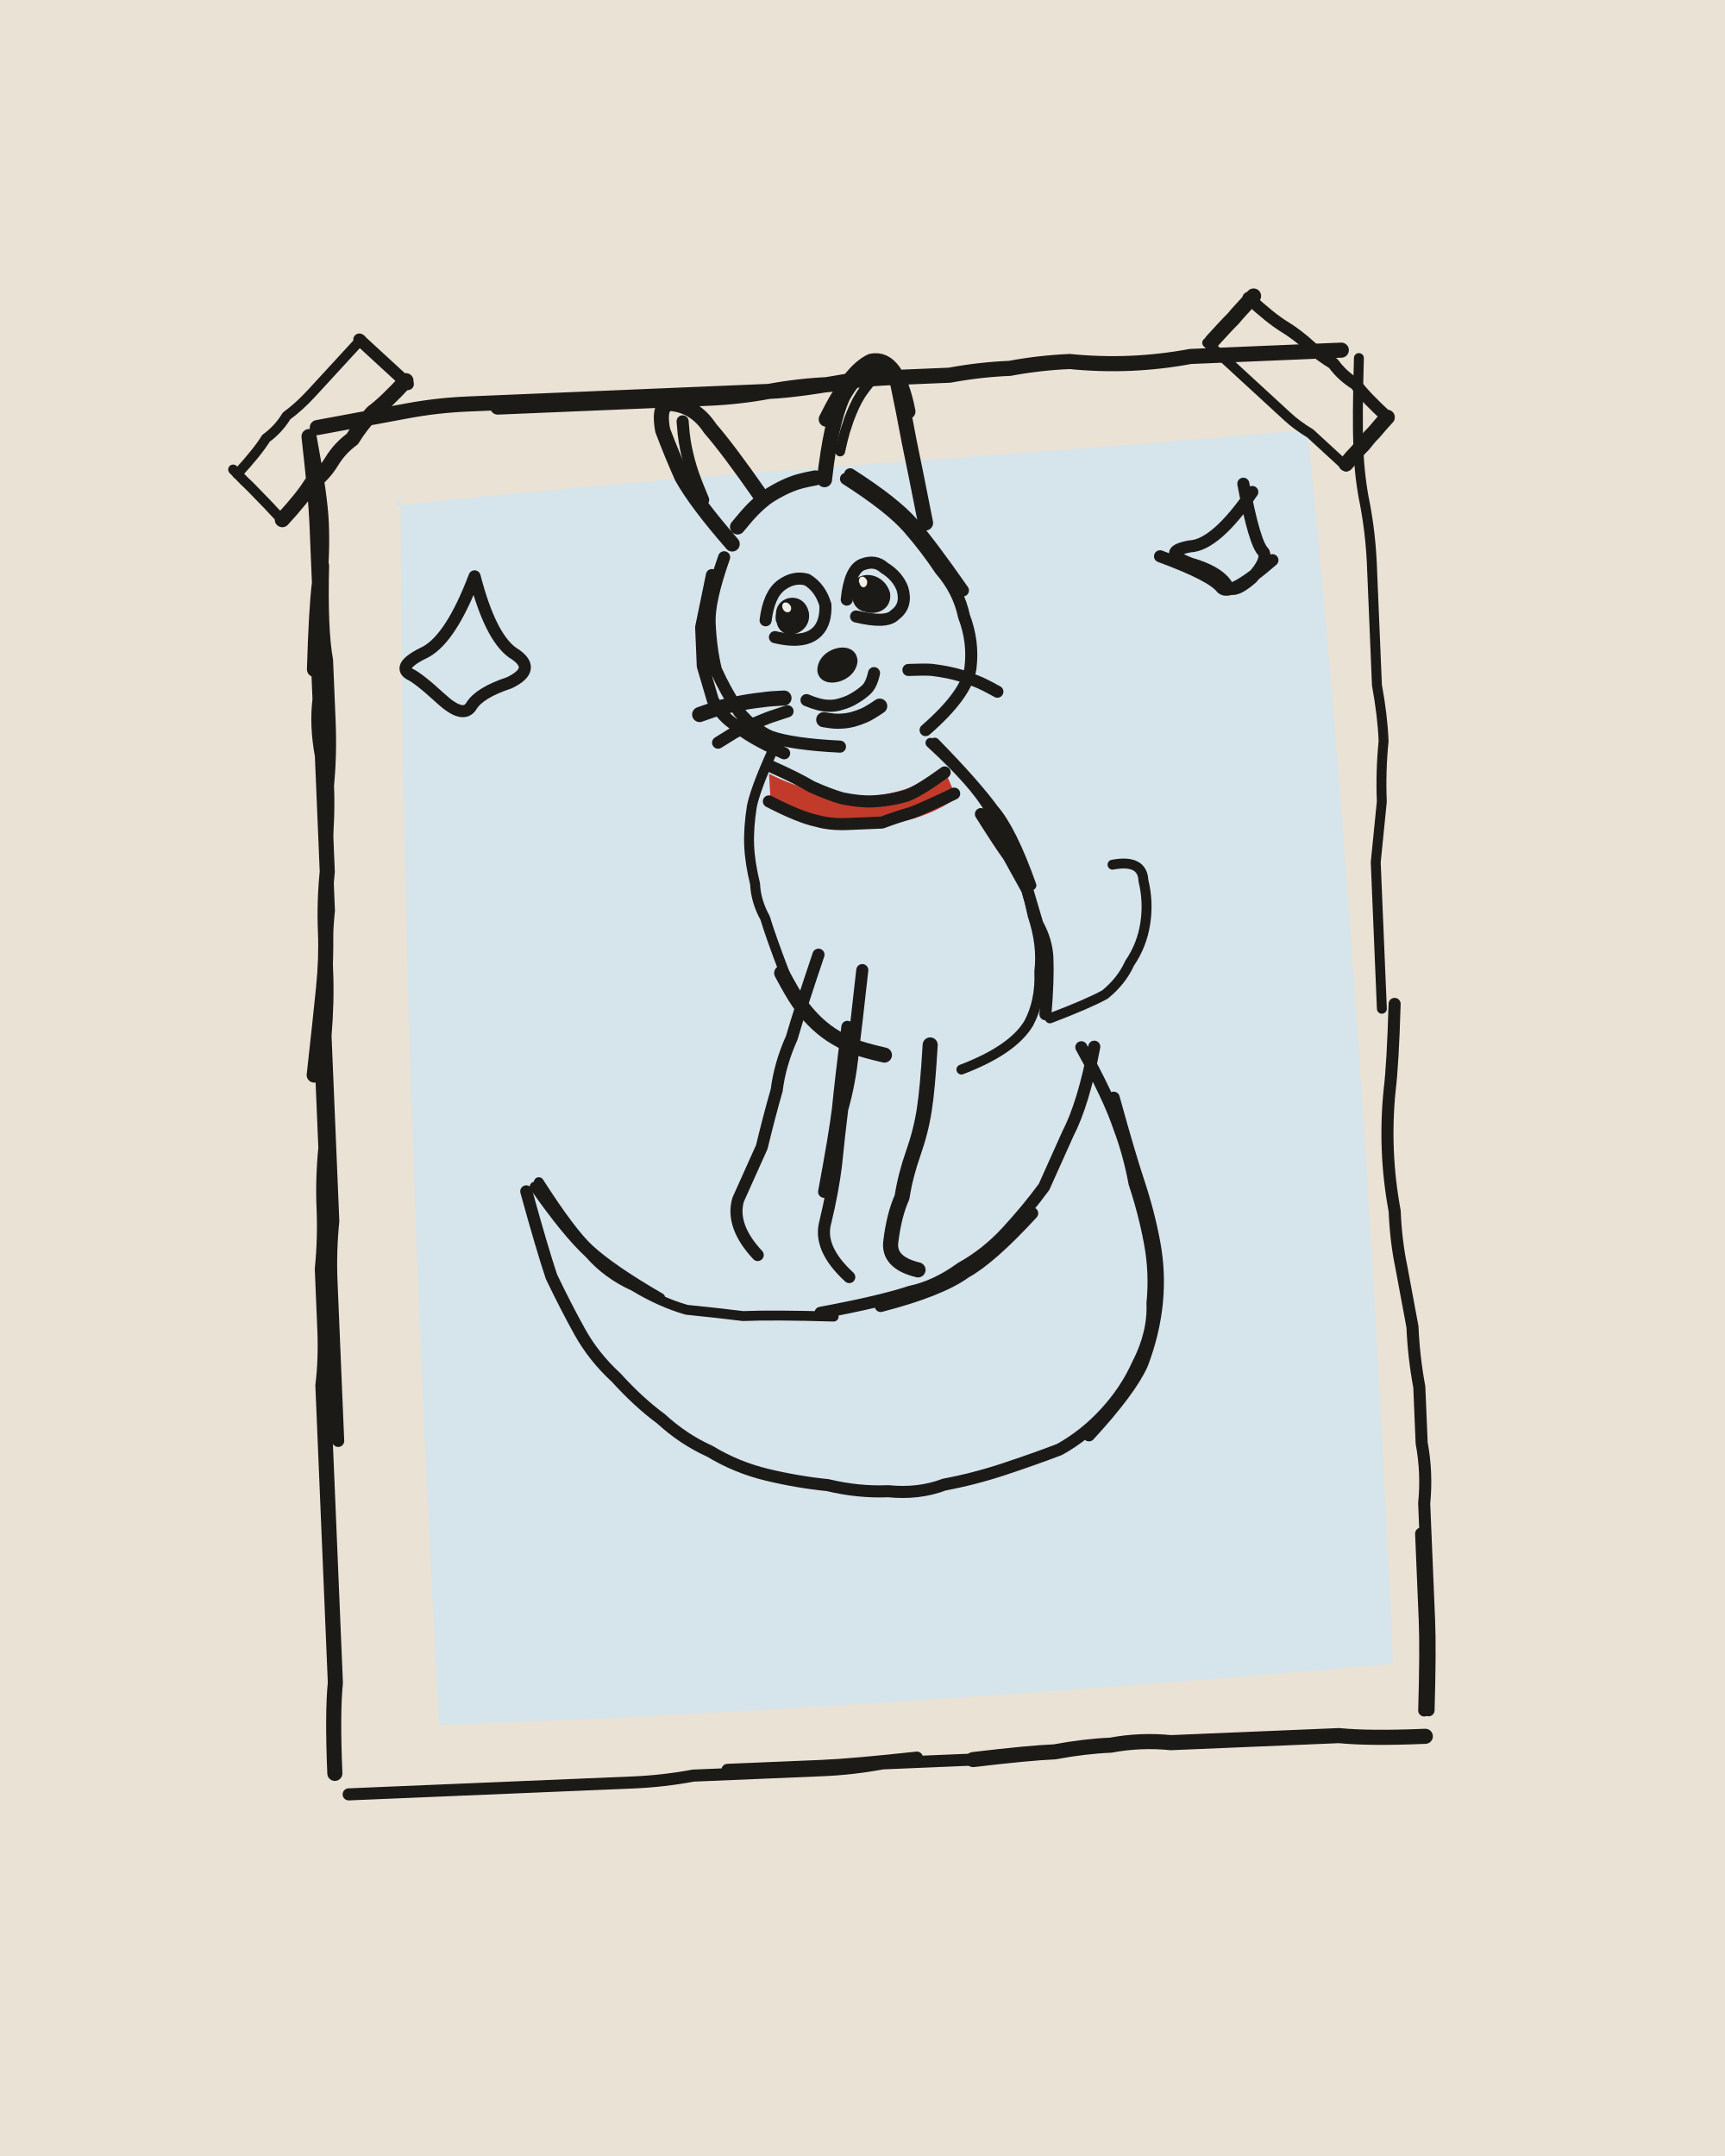
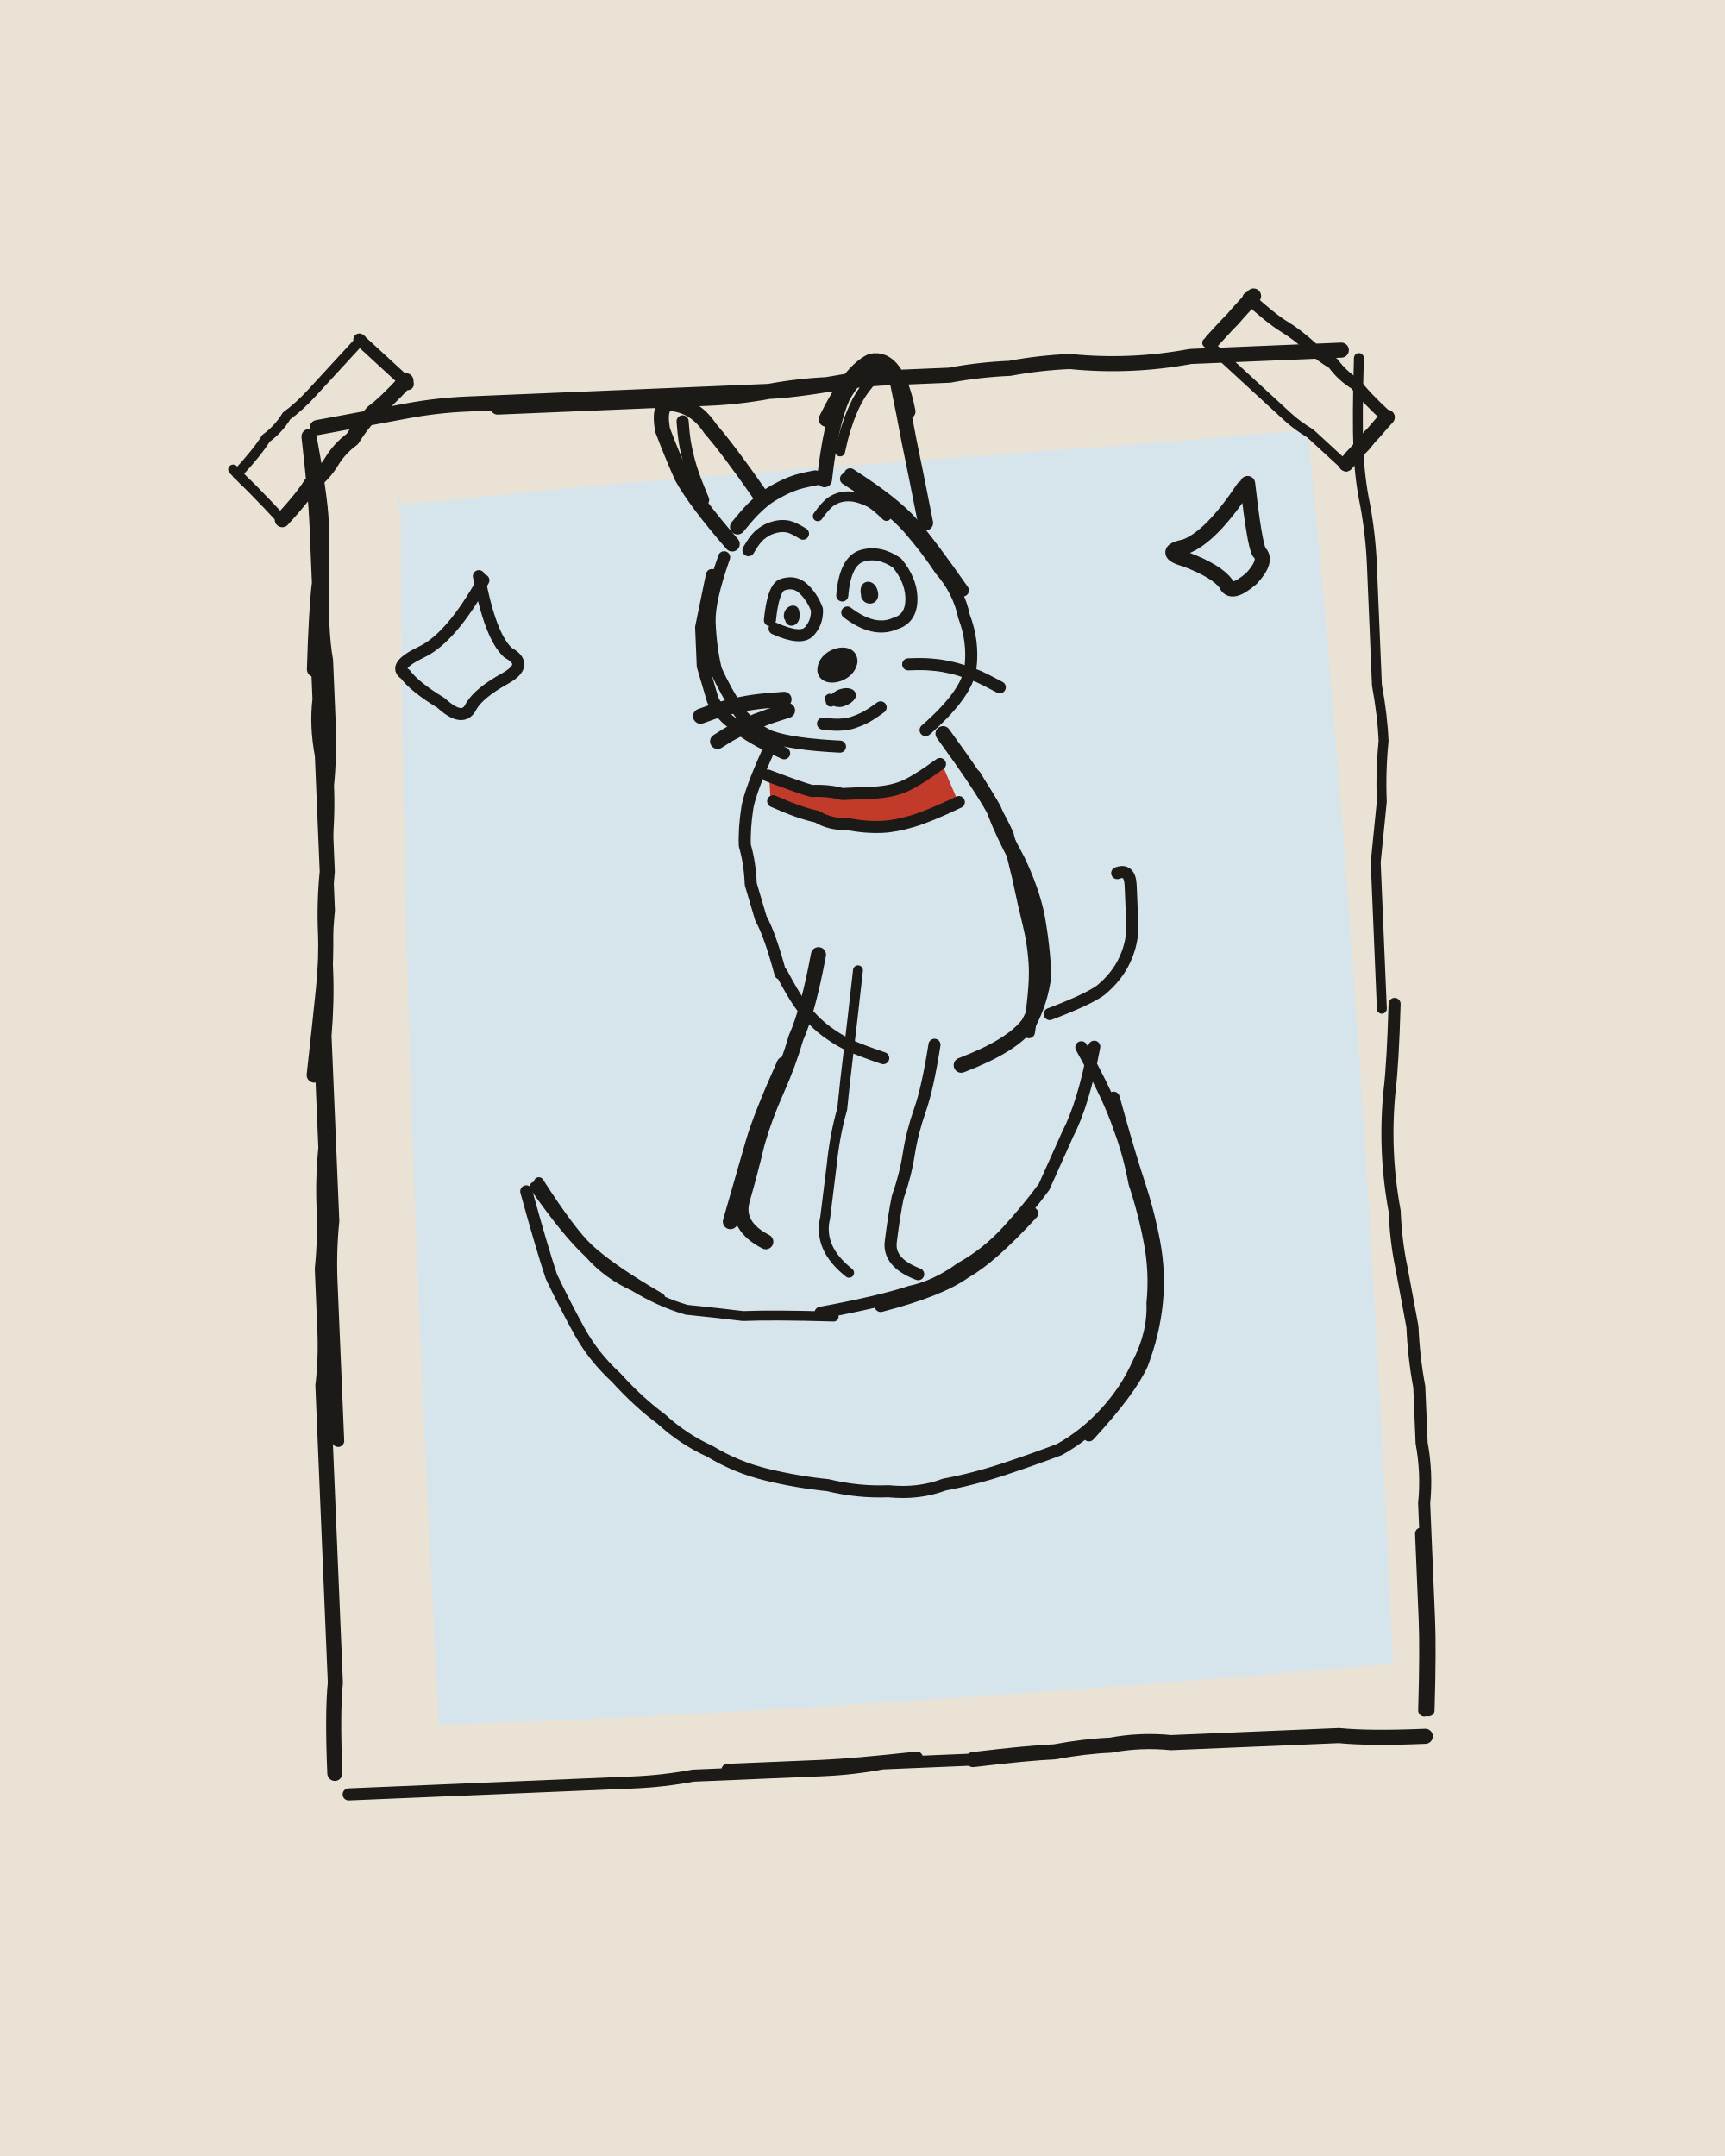
<svg xmlns="http://www.w3.org/2000/svg" viewBox="0 0 400 500" width="400" height="500">
  <path fill="#EAE2D4" d="M0 0h400v500H0z" />
  <g transform="rotate(-2.4 200 250)">
    <path fill="#D6E4EC" d="M97.6 112.9C166.7 108 241.9 107.5 309.4 104.1C314.9 198.4 317 303.3 317.2 390.9C241.3 394.3 162.2 396.3 95.6 395.8C94.6 302.3 94.6 209.1 98.7 110.1Z" />
    <path fill="#C23B2A" d="M181.3 178.6C196 186.8 211.8 186.7 221.8 178.9L224.5 186C213.3 193.4 196.2 193.6 181.4 185.1Z" />
    <g fill="none" stroke="#1C1A17" stroke-width="2.8" stroke-linecap="round" stroke-linejoin="round">
-       <path d="M324 238q-1 14-2 20-1 7-1 14 0 7 1 14 0 7 1 13 1 7 2 14 0 7 1 14 0 7 0 13 1 7 0 14 0 7 0 14 0 7 0 13 0 7-1 21M325 361q0 14 0 20 0 7-1 21M220 409q-14 0-22 0-7 1-14 1-8 0-15 0-7 0-15 0-7 1-14 1-8 0-15 0-7 0-14 0-8 0-15 0-7 0-22 0M206 408q-15 1-22 1-8 0-22 0M75 329q0-15 0-22 0-7 0-15 0-7 1-14 0-7 0-15 0-7 0-14 0-7 0-14 1-8 1-15 0-7 1-14 0-8 0-15 1-7 1-14 1-7 1-15 0-7 0-14-1-7 0-22M90.6 74q1.8 1.8 2.7 2.7 .9 .9 1.8 1.8 .9 .9 1.8 1.8 .9 .9 1.8 1.8 .9 .9 2.7 2.7M297 73q5 5 8 7 3 2 6 5 2 2 5 4 2 3 5 5 2 3 7 8M121 273q3 13 5 20 3 7 6 13 3 6 8 11 5 6 10 10 5 5 11 8 6 4 13 6 7 2 14 3 7 2 14 2 7 1 13-1 7-1 14-3 7-2 13-4 6-3 11-8 5-5 8-11 4-7 4-14 1-7 0-14-1-7-3-14-1-7-3-13-2-7-8-19M249 335q10-10 13-16 3-7 4-14 1-7 0-14-1-7-3-14-2-7-5-20M254 245q-3 13-7 20-3 6-6 12-4 5-9 10-5 5-11 8-6 4-12 5-7 2-21 4M238 283q-10 10-16 13-6 4-20 7M173 128q-4 10-4 15 0 6 1 11 2 5 5 10 3 4 7 6 5 2 16 3M170 132q-2 8-3 12 0 5 0 9 1 4 2 8 2 4 5 6 3 3 11 7M202 111q10 7 14 12 4 5 7 10 4 5 5 11 2 6 1 12-1 6-11 14M203 110q10 7 14 12 4 5 11 16M168.7 114.5q-1.1-3-1.6-4.5-.5-1.5-.9-3-.4-1.5-.7-3.1-.3-1.5-.5-3.1-.2-1.6-.3-4.7M190.7 161.9q3 1.4 4.8 1.5 1.7 .2 3.3-.3 1.7-.4 3.1-1.2 1.5-.8 2.7-1.8 1.3-1.1 2-3.8M186.2 164.3q-2.8 .8-4.2 1.2-1.5 .5-2.8 1-1.4 .5-2.8 1-1.4 .6-2.7 1.2-1.3 .7-3.9 2.2M214.6 155.9q3.6 0 5.4 .2 1.8 .3 3.5 .7 1.7 .4 3.4 1 1.7 .6 3.4 1.4 1.6 .7 4.7 2.6M182 143q1-6 4-8 3-2 6-1 3 2 4 6 0 4-2 6-3 3-10 1M201 139q1-7 4-8 3-1 5 1 3 2 4 5 1 4-2 6-2 2-9 0M230 190q4 7 6 10 2 4 4 8 1 4 2 8 2 4 2 8 0 5-1 13M191 221q-5 13-7 19-3 6-4 12-2 6-4 13-3 6-6 12-2 6 4 13M201 225q-2 13-3 19-1 7-3 13-1 6-2 13-1 6-3 13-2 6 5 13M197 238q-2 12-3 19-1 6-4 19M182 177q6 3 9 5 4 2 7 3 4 1 7 1 4 0 8-1 3-1 9-5M181 185q7 4 11 5 3 1 7 1 4 0 8 0 3-1 7-2 3-1 10-4M115 130q3 14 8 18 6 4-1 7-7 2-9 5-2 3-7-2-5-5-7-6-3-2 4-5 6-3 12-17M294 116q2 14 4 16 1 2-3 6-5 4-6 1-2-3-8-5-7-3 0-4 6 0 15-12M300 134q-10 8-12 6-2-3-14-8" />
-       <path stroke-width="2.3" d="M322 88q-1 14-1 21 0 7 1 13 1 7 1 14 0 7 0 14 0 7 0 14 1 7 1 13-1 7-1 14-1 7-2 14 0 7 0 14 0 7 0 20M61 104q5-5 7-8 3-2 5-5 3-2 6-5 2-2 5-5 2-2 7-7M60.1 102.9q1.7 1.9 2.5 2.8 .9 .9 1.8 1.9 .8 .9 1.6 1.8 .9 1 1.7 1.9 .9 1 2.5 2.9M287 83q5 5 8 8 2 2 5 5 2 2 5 5 2 2 5 4 3 3 8 8M191 305q-14-1-21-1-6-1-13-2-6-2-12-6-6-3-10-8-5-5-12-16M151 299q-11-7-16-12-4-4-11-16M200.9 104.6q.8-3 1.3-4.5 .5-1.4 1.1-2.9 .6-1.4 1.3-2.8 .7-1.4 1.6-2.7 .9-1.3 3-3.6M182 174q-4 8-5 12-1 5-1 9 0 4 1 9 0 4 2 8 1 4 4 13M219 173q10 10 13 16 4 6 6 12 2 7 3 13 2 7 1 13 0 7-3 12-4 6-16 10M220 173q9 10 13 16 4 5 8 18M244 238q9-3 13-5 4-3 6-7 3-4 4-9 1-5 0-10 0-5-7-4" />
-       <path stroke-width="3.5" d="M80 94q14-2 21-3 7-1 14-1 7 0 14 0 7 0 14 0 7 0 14 0 7 0 14 0 7 0 14 0 7-1 14-1 7-1 14-1 7 0 14 0 7-1 14-1 7-1 14-1 7 1 14 1 7 0 14-1 7 0 14 0 7 0 21 0M122 91q14 0 21 0 7 0 14 0 7 0 14 0 7 0 14-1 7 0 21-2M324 408q-13 0-20-1-6 0-13 0-7 0-13 0-7 0-13 0-7-1-14 0-6 0-13 1-6 0-19 1M71 406q0-14 1-21 0-7 0-13 0-7 0-14 0-7 0-14 0-7 0-14 0-7 0-14 1-6 1-13 0-7 0-14 1-7 1-14 0-7 1-14 0-7 0-20M73 244q2-13 3-20 1-7 1-13 0-7 1-14 0-7 0-13 0-7 0-14-1-7 0-13 0-7 0-14 1-7 1-13 1-7 1-14 0-6-2-20M77 150q1-14 2-20 0-7 0-14 0-6-1-20M71 115q5-5 7-8 3-2 5-5 2-3 5-5 2-3 5-6 3-2 8-7M298.2 72.6q-2 2-3 3-1 1-2 2.1-1.1 1-2.1 2-1 1-3 3M328 102q-1.7 1.7-2.5 2.6-.8 .9-1.7 1.7-.8 .9-1.6 1.8-.9 .8-1.7 1.7-.9 .8-2.5 2.6M176.4 121.1q2.4-2.7 3.8-4 1.3-1.2 2.8-2.3 1.5-1 3.2-1.8 1.6-.8 3.4-1.4 1.7-.6 5.3-1.1M175 125q-8-10-11-16-2-5-4-11-1-7 3-6 5 1 8 6 4 5 11 16M197 111q2-13 5-19 3-5 7-7 5-1 6 5 1 6 2 13 1 6 3 19M198 97q6-11 11-13 6-1 8 12M194.5 166.6q2.7 .6 4.1 .5 1.3 0 2.7-.3 1.3-.3 2.6-.8 1.3-.5 3.7-2M185.5 161.2q-3.3 0-5 .2-1.6 .1-3.3 .3-1.7 .2-3.3 .5-1.6 .2-3.3 .6-1.6 .4-4.8 1.4M182.3 224.9q2.3 4.8 3.7 7 1.4 2.2 3.2 4.2 1.8 2 4 3.6 2.1 1.5 4.6 2.7 2.4 1.1 7.5 2.5M216 243q-1 10-2 15-1 5-3 10-2 5-3 10-2 4-3 10-1 5 6 7" />
+       <path d="M324 238q-1 14-2 20-1 7-1 14 0 7 1 14 0 7 1 13 1 7 2 14 0 7 1 14 0 7 0 13 1 7 0 14 0 7 0 14 0 7 0 13 0 7-1 21M325 361q0 14 0 20 0 7-1 21M220 409q-14 0-22 0-7 1-14 1-8 0-15 0-7 0-15 0-7 1-14 1-8 0-15 0-7 0-14 0-8 0-15 0-7 0-22 0M206 408q-15 1-22 1-8 0-22 0M75 329q0-15 0-22 0-7 0-15 0-7 1-14 0-7 0-15 0-7 0-14 0-7 0-14 1-8 1-15 0-7 1-14 0-8 0-15 1-7 1-14 1-7 1-15 0-7 0-14-1-7 0-22M90.6 74q1.8 1.8 2.7 2.7 .9 .9 1.8 1.8 .9 .9 1.8 1.8 .9 .9 1.8 1.8 .9 .9 2.7 2.7M297 73q5 5 8 7 3 2 6 5 2 2 5 4 2 3 5 5 2 3 7 8M121 273q3 13 5 20 3 7 6 13 3 6 8 11 5 6 10 10 5 5 11 8 6 4 13 6 7 2 14 3 7 2 14 2 7 1 13-1 7-1 14-3 7-2 13-4 6-3 11-8 5-5 8-11 4-7 4-14 1-7 0-14-1-7-3-14-1-7-3-13-2-7-8-19M249 335q10-10 13-16 3-7 4-14 1-7 0-14-1-7-3-14-2-7-5-20M254 245q-3 13-7 20-3 6-6 12-4 5-9 10-5 5-11 8-6 4-12 5-7 2-21 4M238 283q-10 10-16 13-6 4-20 7M173 128q-4 10-4 15 0 6 1 11 2 5 5 10 3 4 7 6 5 2 16 3M170 132q-2 8-3 12 0 5 0 9 1 4 2 8 2 4 5 6 3 3 11 7M202 111q10 7 14 12 4 5 7 10 4 5 5 11 2 6 1 12-1 6-11 14M203 110q10 7 14 12 4 5 11 16M168.7 114.5q-1.1-3-1.6-4.5-.5-1.5-.9-3-.4-1.5-.7-3.1-.3-1.5-.5-3.1-.2-1.6-.3-4.7M194.3 167.5q2.8 .5 4.3 .4 1.4 0 2.8-.4 1.4-.4 2.7-1 1.3-.6 3.7-2.2M214.6 154.6q3.7 0 5.5 .3 1.9 .2 3.7 .7 1.8 .4 3.5 1.1 1.8 .6 3.5 1.4 1.6 .8 4.8 2.7M183 143q1-7 3-8 3-1 5 1 2 2 3 5 0 3-2 5-2 2-8-1M200 138q1-8 5-9 4-1 8 2 3 4 3 8 0 5-4 6-5 2-11-3M178.7 126.6q1.4-2.2 2.4-3.1 .9-.8 2.1-1.4 1.1-.5 2.4-.7 1.2-.2 2.5 .1 1.2 .3 3.4 1.8M181 174q-4 8-5 12-1 5-1 9 1 4 1 9 1 4 2 8 2 4 4 13M229 181q5 9 7 14 1 5 2 10 1 6 2 11 1 5 1 10 0 5-2 15M182.3 224.9q2.3 4.8 3.7 7 1.4 2.2 3.2 4.2 1.8 2 4 3.6 2.1 1.6 4.5 2.8 2.4 1.2 7.3 3.1M217 243q-2 10-4 15-2 5-3 10-1 5-3 10-1 4-2 10-1 5 6 8M244 237q9-3 12-5 4-3 6-7 2-4 2-8 0-5 0-9 0-4-3-3M181 179q7 3 10 4 4 0 7 1 4 0 7 0 4 0 7-1 3-1 9-5M182 185q6 3 10 4 3 2 7 2 4 1 8 1 3 0 7-1 4-1 11-4M116 130q2 14 6 18 5 3-1 6-6 3-8 6-2 4-7-1-6-4-8-7-3-2 4-5 7-3 15-16" />
+       <path stroke-width="2.3" d="M322 88q-1 14-1 21 0 7 1 13 1 7 1 14 0 7 0 14 0 7 0 14 1 7 1 13-1 7-1 14-1 7-2 14 0 7 0 14 0 7 0 20M61 104q5-5 7-8 3-2 5-5 3-2 6-5 2-2 5-5 2-2 7-7M60.1 102.9q1.7 1.9 2.5 2.8 .9 .9 1.8 1.9 .8 .9 1.6 1.8 .9 1 1.7 1.9 .9 1 2.5 2.9M287 83q5 5 8 8 2 2 5 5 2 2 5 5 2 2 5 4 3 3 8 8M191 305q-14-1-21-1-6-1-13-2-6-2-12-6-6-3-10-8-5-5-12-16M151 299q-11-7-16-12-4-4-11-16M200.9 104.6q.8-3 1.3-4.5 .5-1.4 1.1-2.9 .6-1.4 1.3-2.8 .7-1.4 1.6-2.7 .9-1.3 3-3.6M195.1 119.4q2-2.6 3.4-3.4 1.4-.8 3-.9 1.6-.1 3.1 .4 1.5 .5 2.9 1.3 1.3 .9 3.5 3.2M196.3 162.5q1.6-1.5 2.6-1.7 1.1-.3 1.8 0 .7 .3 0 .9-.7 .6-1.8 .9-1.1 .3-2.8-.8M200 225q-2 13-3 19-1 6-2 13-2 6-3 13-1 6-2 12-2 7 5 13" />
+       <path stroke-width="3.5" d="M80 94q14-2 21-3 7-1 14-1 7 0 14 0 7 0 14 0 7 0 14 0 7 0 14 0 7 0 14 0 7-1 14-1 7-1 14-1 7 0 14 0 7-1 14-1 7-1 14-1 7 1 14 1 7 0 14-1 7 0 14 0 7 0 21 0M122 91q14 0 21 0 7 0 14 0 7 0 14 0 7 0 14-1 7 0 21-2M324 408q-13 0-20-1-6 0-13 0-7 0-13 0-7 0-13 0-7-1-14 0-6 0-13 1-6 0-19 1M71 406q0-14 1-21 0-7 0-13 0-7 0-14 0-7 0-14 0-7 0-14 0-7 0-14 1-6 1-13 0-7 0-14 1-7 1-14 0-7 1-14 0-7 0-20M73 244q2-13 3-20 1-7 1-13 0-7 1-14 0-7 0-13 0-7 0-14-1-7 0-13 0-7 0-14 1-7 1-13 1-7 1-14 0-6-2-20M77 150q1-14 2-20 0-7 0-14 0-6-1-20M71 115q5-5 7-8 3-2 5-5 2-3 5-5 2-3 5-6 3-2 8-7M298.2 72.6q-2 2-3 3-1 1-2 2.1-1.1 1-2.1 2-1 1-3 3M328 102q-1.7 1.7-2.5 2.6-.8 .9-1.7 1.7-.8 .9-1.6 1.8-.9 .8-1.7 1.7-.9 .8-2.5 2.6M176.4 121.1q2.4-2.7 3.8-4 1.3-1.2 2.8-2.3 1.5-1 3.2-1.8 1.6-.8 3.4-1.4 1.7-.6 5.3-1.1M175 125q-8-10-11-16-2-5-4-11-1-7 3-6 5 1 8 6 4 5 11 16M197 111q2-13 5-19 3-5 7-7 5-1 6 5 1 6 2 13 1 6 3 19M198 97q6-11 11-13 6-1 8 12M185.5 161.5q-3.3 .1-5 .2-1.6 .1-3.3 .3-1.6 .2-3.2 .5-1.7 .3-3.3 .7-1.6 .4-4.7 1.4M186.2 164.1q-2.9 .8-4.3 1.2-1.4 .5-2.8 .9-1.4 .5-2.8 1.1-1.4 .5-2.7 1.2-1.4 .6-3.9 2.1M222 171q8 12 11 18 2 6 5 12 3 7 4 13 1 7 1 14-1 6-4 11-4 5-16 9M191 221q-3 13-6 19-2 6-5 12-3 6-5 12-2 7-4 13-2 6 5 10M182 246q-6 12-8 18-2 6-6 18M295 116q1 14 2 16 2 2-2 6-5 4-6 1-2-3-9-6-6-2 0-3 6-2 14-13" />
    </g>
-     <path fill="#1C1A17" d="M193.5 155.2C193.6 149.7 202.9 147.9 202.9 153.4C202.2 158.5 194 159.9 193.5 155.3ZM184.4 143.4C183.6 138.6 190.3 136.8 190.8 141.9C191.4 146.8 185.1 147.9 184.6 143.7ZM202.4 138.7C201.4 132.9 208.7 132.4 209.4 138.4C210 143.2 202.7 143.5 202.3 138.6ZM184.7 143.5C182.9 137.5 191.2 135.8 192.1 141.7C192.6 146.9 185.1 148.5 184.5 143.4ZM202.3 138.4C201.1 132 209.7 131.9 211.1 137.9C211.6 143.6 202.9 143.9 202.2 138.3Z" />
-     <path fill="#F4EFE6" d="M186 140.2C185.8 138.8 187.4 138.6 188 140.1C188.3 141.6 186.6 141.8 186.1 140.5ZM204 135.1C203.9 133.4 205.5 133.5 205.9 134.9C206 136.5 204.4 136.9 204.1 135.2Z" />
+     <path fill="#1C1A17" d="M193.5 155.2C193.6 149.7 202.9 147.9 202.9 153.4C202.2 158.5 194 159.9 193.5 155.3ZM186.3 142.8C185.8 139.8 189.7 138.7 189.9 141.4C190.4 144.8 186.9 145.5 186.5 143.1ZM204.4 138.3C203.5 134.4 207.7 133.9 208.3 137.5C208.8 140.8 204.7 141 204.3 138.2Z" />
  </g>
</svg>
